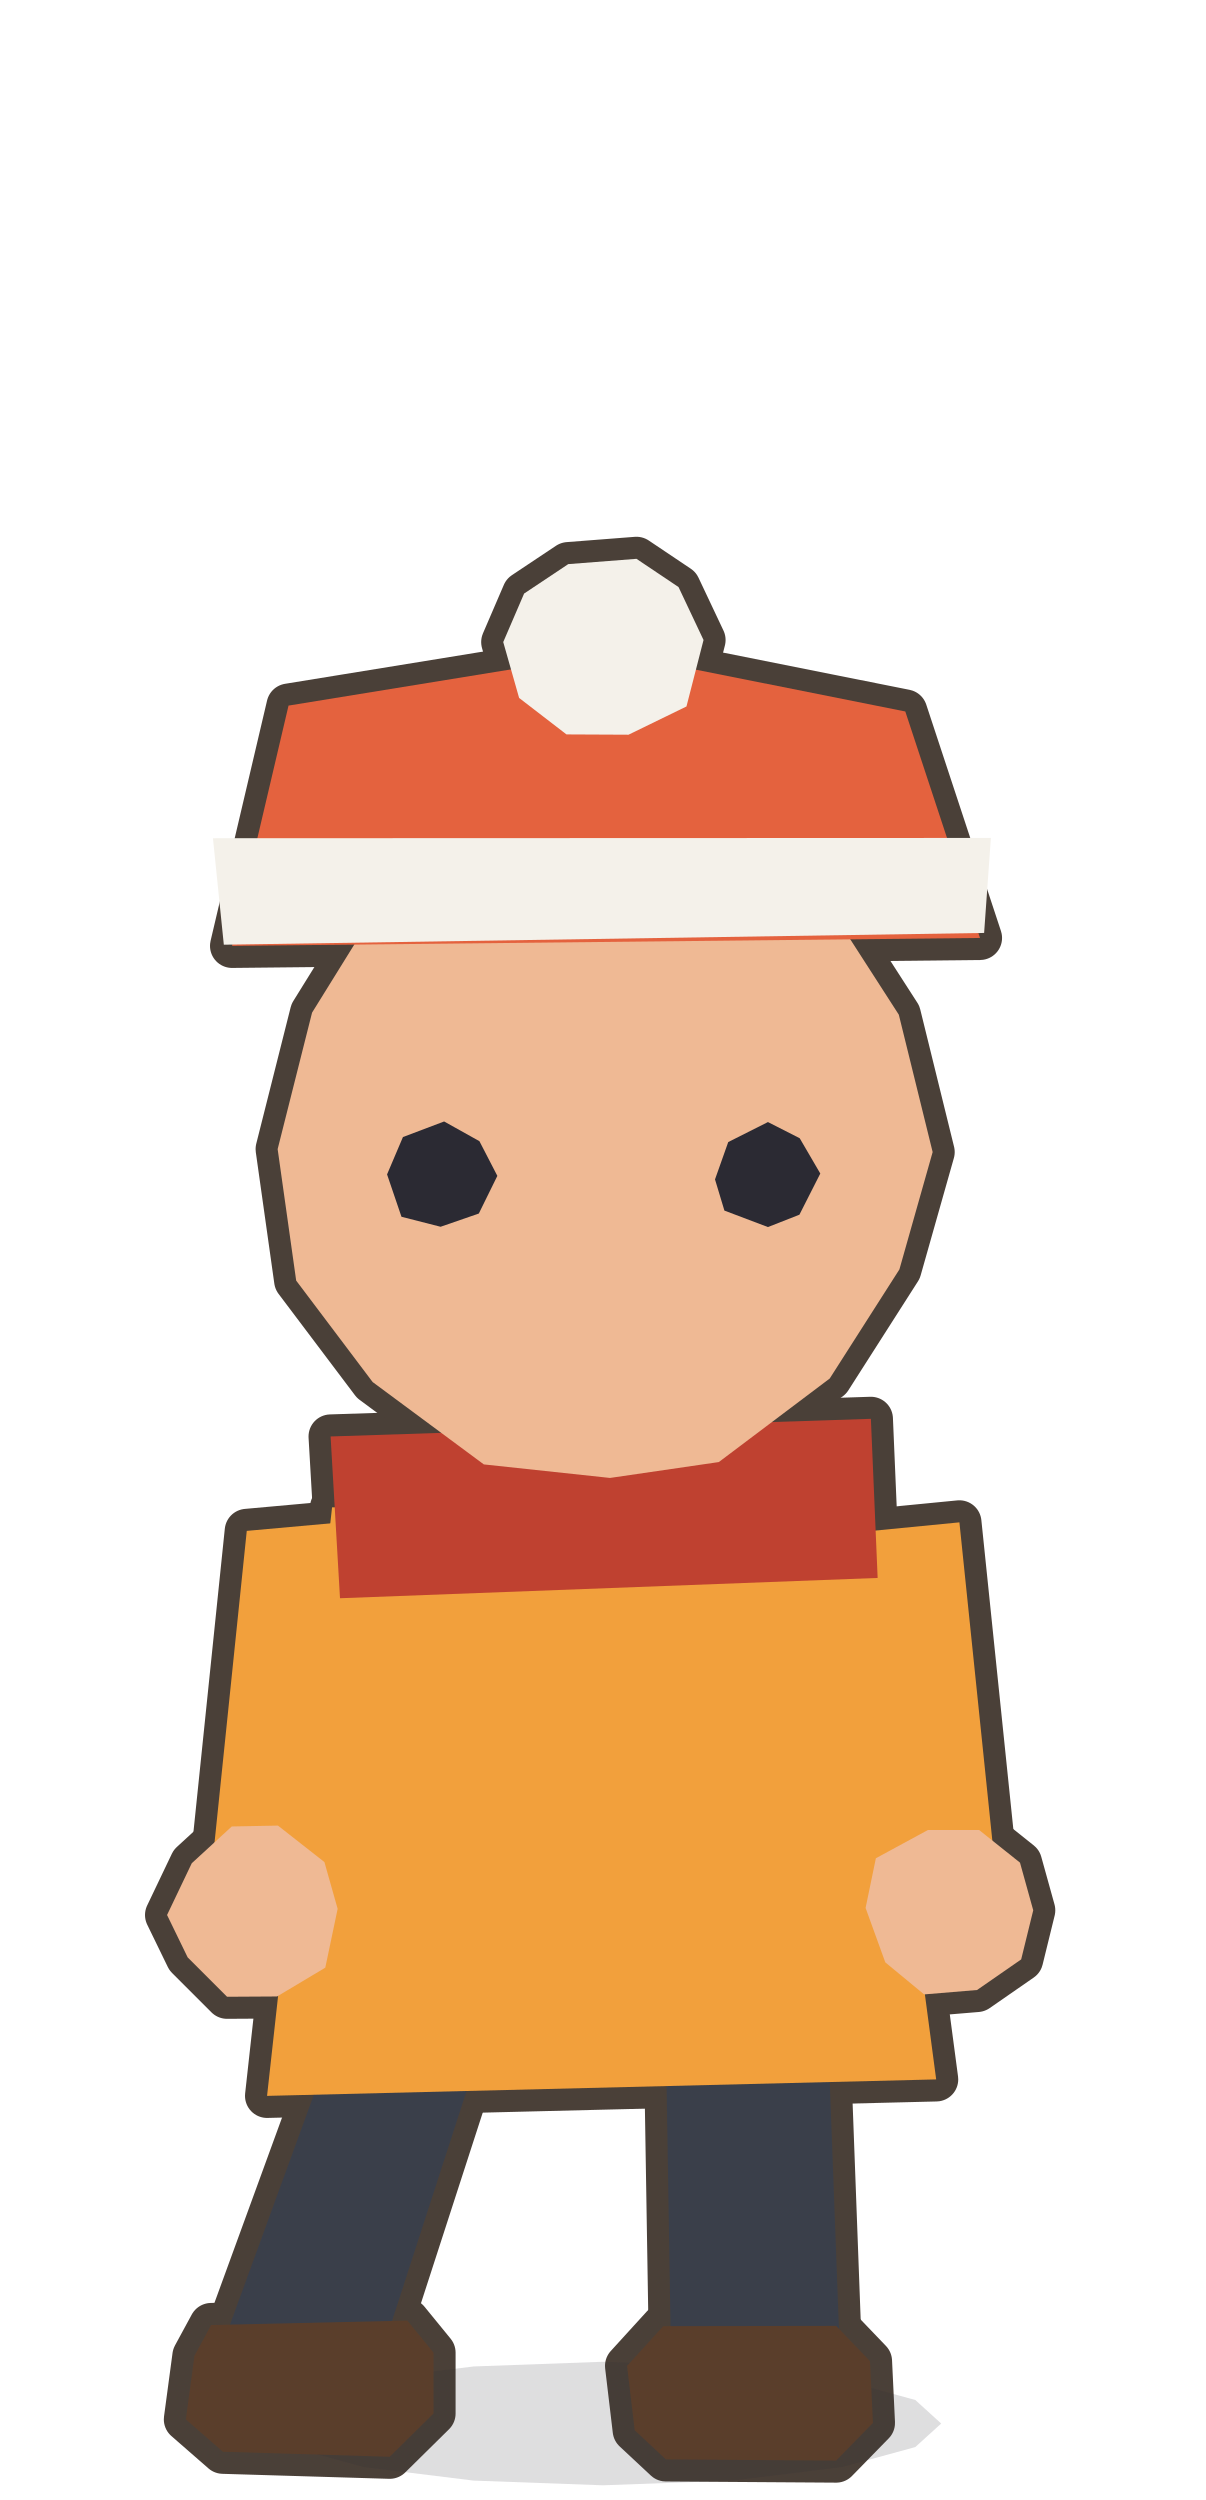
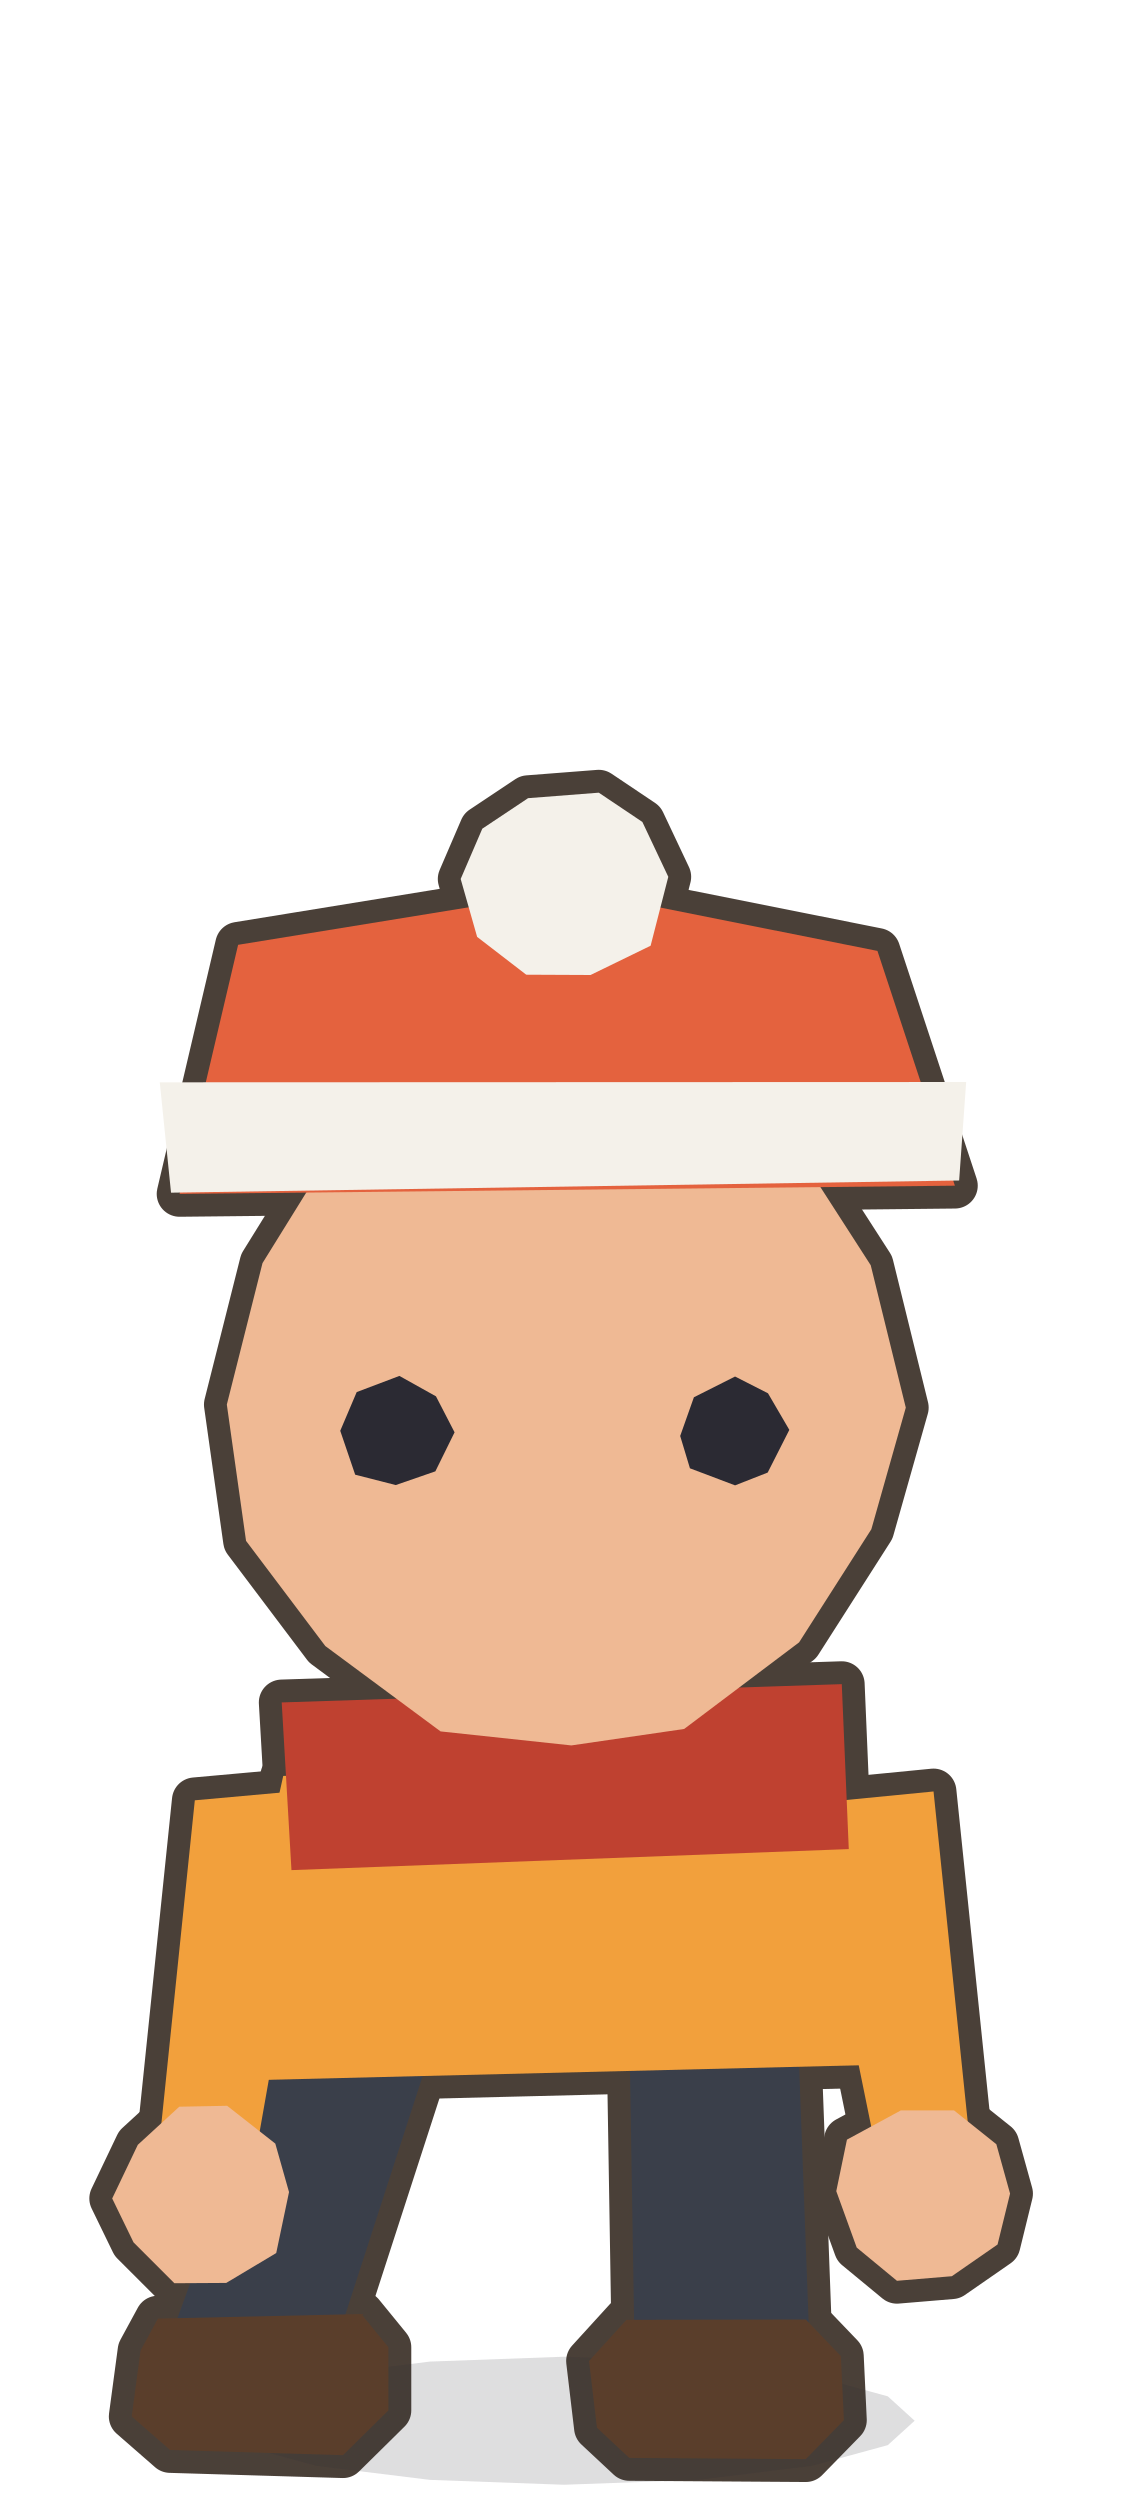
- <svg xmlns="http://www.w3.org/2000/svg" width="123" height="255" viewBox="0 0 41 85">
+ <svg xmlns="http://www.w3.org/2000/svg" width="111" height="246" viewBox="0 0 37 82">
  <g fill="#4A4038" stroke="#4A4038" stroke-width="1.5" stroke-linejoin="round">
-     <polygon points="13.58,63.25 18.45,63.11 12.98,79.99 7.53,79.83" fill="#4A4038" />
-     <polygon points="22.53,62.71 27.92,62.97 28.56,80.14 22.81,79.86" fill="#4A4038" />
-     <polygon points="7.18,79.05 13.85,78.90 14.74,79.99 14.74,82.06 13.25,83.53 7.58,83.36 6.32,82.26 6.61,80.10" fill="#4A4038" />
-     <polygon points="22.55,79.09 28.43,79.08 29.58,80.28 29.68,82.38 28.43,83.66 22.64,83.62 21.58,82.63 21.32,80.44" fill="#4A4038" />
-     <polygon points="11.29,51.25 29.20,50.89 31.83,70.70 9.08,71.26" fill="#4A4038" />
-     <polygon points="8.39,52.05 12.50,51.68 10.35,63.86 7.13,64.23" fill="#4A4038" />
-     <polygon points="11.48,64.90 11.06,66.90 9.42,67.88 7.72,67.89 6.38,66.55 5.68,65.11 6.52,63.35 7.88,62.10 9.45,62.07 11.03,63.31" fill="#4A4038" />
-     <polygon points="28.42,52.17 32.62,51.76 33.90,64.13 30.80,63.85" fill="#4A4038" />
-     <polygon points="35.13,64.95 34.72,66.62 33.22,67.66 31.42,67.81 30.10,66.72 29.43,64.87 29.78,63.18 31.55,62.22 33.29,62.22 34.68,63.33" fill="#4A4038" />
-     <polygon points="11.24,48.84 29.61,48.24 29.84,53.65 11.56,54.34" fill="#4A4038" />
-     <polygon points="31.71,39.17 30.58,43.16 28.21,46.87 24.44,49.71 20.74,50.25 16.45,49.79 12.67,46.99 10.07,43.54 9.44,39.07 10.61,34.43 12.65,31.14 16.00,28.47 20.37,27.50 24.84,28.21 28.10,30.68 30.56,34.50" fill="#4A4038" />
-     <polygon points="7.89,32.16 9.81,23.99 20.81,22.20 30.78,24.19 33.32,31.89" fill="#4A4038" />
-     <polygon points="23.92,21.76 23.34,24.02 21.37,24.98 19.26,24.97 17.65,23.73 17.11,21.83 17.82,20.18 19.32,19.18 21.64,19.00 23.07,19.96" fill="#4A4038" />
+     <polygon points="11.58,60.25 16.45,60.11 10.98,76.99 5.53,76.83" fill="#4A4038" />
+     <polygon points="20.53,59.71 25.92,59.97 26.56,77.14 20.81,76.86" fill="#4A4038" />
+     <polygon points="5.18,76.05 11.85,75.90 12.74,76.99 12.74,79.06 11.25,80.53 5.58,80.36 4.32,79.26 4.61,77.10" fill="#4A4038" />
+     <polygon points="20.55,76.09 26.43,76.08 27.58,77.28 27.68,79.38 26.43,80.66 20.64,80.62 19.58,79.63 19.32,77.44" fill="#4A4038" />
+     <polygon points="9.29,58.25 27.20,57.89 29.83,67.70 7.08,68.26" fill="#4A4038" />
+     <polygon points="6.39,59.05 10.50,58.68 8.35,70.86 5.13,71.23" fill="#4A4038" />
+     <polygon points="9.48,71.90 9.06,73.90 7.42,74.88 5.72,74.89 4.38,73.55 3.68,72.11 4.52,70.35 5.88,69.10 7.45,69.07 9.03,70.31" fill="#4A4038" />
+     <polygon points="26.42,59.17 30.62,58.76 31.90,71.13 28.80,70.85" fill="#4A4038" />
+     <polygon points="33.13,71.95 32.72,73.62 31.22,74.66 29.42,74.81 28.10,73.72 27.43,71.87 27.78,70.18 29.55,69.22 31.29,69.22 32.68,70.33" fill="#4A4038" />
+     <polygon points="9.24,55.84 27.61,55.24 27.84,60.65 9.56,61.34" fill="#4A4038" />
+     <polygon points="29.71,46.17 28.58,50.16 26.21,53.87 22.44,56.71 18.74,57.25 14.45,56.79 10.67,53.99 8.07,50.54 7.44,46.07 8.61,41.43 10.65,38.14 14.00,35.47 18.37,34.50 22.84,35.21 26.10,37.68 28.56,41.50" fill="#4A4038" />
+     <polygon points="5.89,39.16 7.81,30.99 18.81,29.20 28.78,31.19 31.32,38.89" fill="#4A4038" />
+     <polygon points="21.92,28.76 21.34,31.02 19.37,31.98 17.26,31.97 15.65,30.73 15.11,28.83 15.82,27.18 17.32,26.18 19.64,26.00 21.07,26.96" fill="#4A4038" />
  </g>
-   <polygon points="32.00,82.40 31.12,83.20 28.63,83.88 24.90,84.34 20.50,84.50 16.10,84.34 12.37,83.88 9.88,83.20 9.00,82.40 9.88,81.60 12.37,80.92 16.10,80.46 20.50,80.30 24.90,80.46 28.63,80.92 31.12,81.60" fill="#2B2A33" opacity="0.16" />
-   <polygon points="13.58,63.25 18.45,63.11 12.98,79.99 7.53,79.83" fill="#3A3F4A" />
-   <polygon points="22.53,62.71 27.92,62.97 28.56,80.14 22.81,79.86" fill="#3A3F4A" />
-   <polygon points="7.18,79.05 13.85,78.90 14.74,79.99 14.74,82.06 13.25,83.53 7.58,83.36 6.32,82.26 6.61,80.10" fill="#5A3E2B" />
-   <polygon points="22.55,79.09 28.43,79.08 29.58,80.28 29.68,82.38 28.43,83.66 22.64,83.62 21.58,82.63 21.32,80.44" fill="#5A3E2B" />
-   <polygon points="11.29,51.25 29.20,50.89 31.83,70.70 9.08,71.26" fill="#F2A03C" />
-   <polygon points="8.39,52.05 12.50,51.68 10.35,63.86 7.13,64.23" fill="#F2A03C" />
-   <polygon points="11.48,64.90 11.06,66.90 9.42,67.88 7.72,67.89 6.38,66.55 5.68,65.11 6.52,63.35 7.88,62.10 9.45,62.07 11.03,63.31" fill="#EFB994" />
-   <polygon points="28.42,52.17 32.62,51.76 33.90,64.13 30.80,63.85" fill="#F2A03C" />
-   <polygon points="35.13,64.95 34.72,66.62 33.22,67.66 31.42,67.81 30.10,66.72 29.43,64.87 29.78,63.18 31.55,62.22 33.29,62.22 34.68,63.33" fill="#EFB994" />
-   <polygon points="11.24,48.84 29.61,48.24 29.84,53.65 11.56,54.34" fill="#BF4130" />
-   <polygon points="31.71,39.17 30.58,43.16 28.21,46.87 24.44,49.71 20.74,50.25 16.45,49.79 12.67,46.99 10.07,43.54 9.44,39.07 10.61,34.43 12.65,31.14 16.00,28.47 20.37,27.50 24.84,28.21 28.10,30.68 30.56,34.50" fill="#EFB994" />
-   <polygon points="7.89,32.16 9.81,23.99 20.81,22.20 30.78,24.19 33.32,31.89" fill="#E4623E" />
-   <polygon points="7.24,28.50 33.69,28.49 33.46,31.72 7.61,32.12" fill="#F4F1EA" />
-   <polygon points="23.92,21.76 23.34,24.02 21.37,24.98 19.26,24.97 17.65,23.73 17.11,21.83 17.82,20.18 19.32,19.18 21.64,19.00 23.07,19.96" fill="#F4F1EA" />
-   <polygon points="16.91,39.98 16.28,41.26 14.98,41.71 13.65,41.37 13.16,39.93 13.70,38.66 15.10,38.13 16.30,38.80" fill="#2B2A33" />
-   <polygon points="27.89,39.90 27.18,41.30 26.11,41.72 24.63,41.16 24.31,40.10 24.76,38.83 26.11,38.15 27.19,38.70" fill="#2B2A33" />
+   <polygon points="30.00,79.40 29.12,80.20 26.63,80.88 22.90,81.34 18.50,81.50 14.10,81.34 10.37,80.88 7.88,80.20 7.00,79.40 7.88,78.60 10.37,77.92 14.10,77.46 18.50,77.30 22.90,77.46 26.63,77.92 29.12,78.60" fill="#2B2A33" opacity="0.16" />
+   <polygon points="11.58,60.25 16.45,60.11 10.98,76.99 5.53,76.83" fill="#3A3F4A" />
+   <polygon points="20.53,59.71 25.92,59.97 26.56,77.14 20.81,76.86" fill="#3A3F4A" />
+   <polygon points="5.18,76.05 11.85,75.90 12.74,76.99 12.74,79.06 11.25,80.53 5.58,80.36 4.32,79.26 4.61,77.10" fill="#5A3E2B" />
+   <polygon points="20.55,76.09 26.43,76.08 27.58,77.28 27.68,79.38 26.43,80.66 20.64,80.62 19.58,79.63 19.32,77.44" fill="#5A3E2B" />
+   <polygon points="9.29,58.25 27.20,57.89 29.83,67.70 7.08,68.26" fill="#F2A03C" />
+   <polygon points="6.39,59.05 10.50,58.68 8.35,70.86 5.13,71.23" fill="#F2A03C" />
+   <polygon points="9.48,71.90 9.06,73.90 7.42,74.88 5.72,74.89 4.38,73.55 3.68,72.11 4.52,70.35 5.88,69.10 7.45,69.07 9.03,70.31" fill="#EFB994" />
+   <polygon points="26.42,59.17 30.62,58.76 31.90,71.13 28.80,70.85" fill="#F2A03C" />
+   <polygon points="33.13,71.95 32.72,73.62 31.22,74.66 29.42,74.81 28.10,73.72 27.43,71.87 27.78,70.18 29.55,69.22 31.29,69.22 32.68,70.33" fill="#EFB994" />
+   <polygon points="9.24,55.84 27.61,55.24 27.84,60.65 9.56,61.34" fill="#BF4130" />
+   <polygon points="29.71,46.17 28.58,50.16 26.21,53.87 22.44,56.71 18.74,57.25 14.45,56.79 10.67,53.99 8.07,50.54 7.44,46.07 8.61,41.43 10.65,38.14 14.00,35.47 18.37,34.50 22.84,35.21 26.10,37.68 28.56,41.50" fill="#EFB994" />
+   <polygon points="5.89,39.16 7.81,30.99 18.81,29.20 28.78,31.19 31.32,38.89" fill="#E4623E" />
+   <polygon points="5.24,35.50 31.69,35.49 31.46,38.72 5.61,39.12" fill="#F4F1EA" />
+   <polygon points="21.92,28.76 21.34,31.02 19.37,31.98 17.26,31.97 15.65,30.73 15.11,28.83 15.82,27.18 17.32,26.18 19.64,26.00 21.07,26.96" fill="#F4F1EA" />
+   <polygon points="14.91,46.98 14.28,48.26 12.98,48.71 11.65,48.37 11.16,46.93 11.70,45.66 13.10,45.13 14.30,45.80" fill="#2B2A33" />
+   <polygon points="25.89,46.90 25.18,48.30 24.11,48.72 22.63,48.16 22.31,47.10 22.76,45.83 24.11,45.15 25.19,45.70" fill="#2B2A33" />
</svg>
